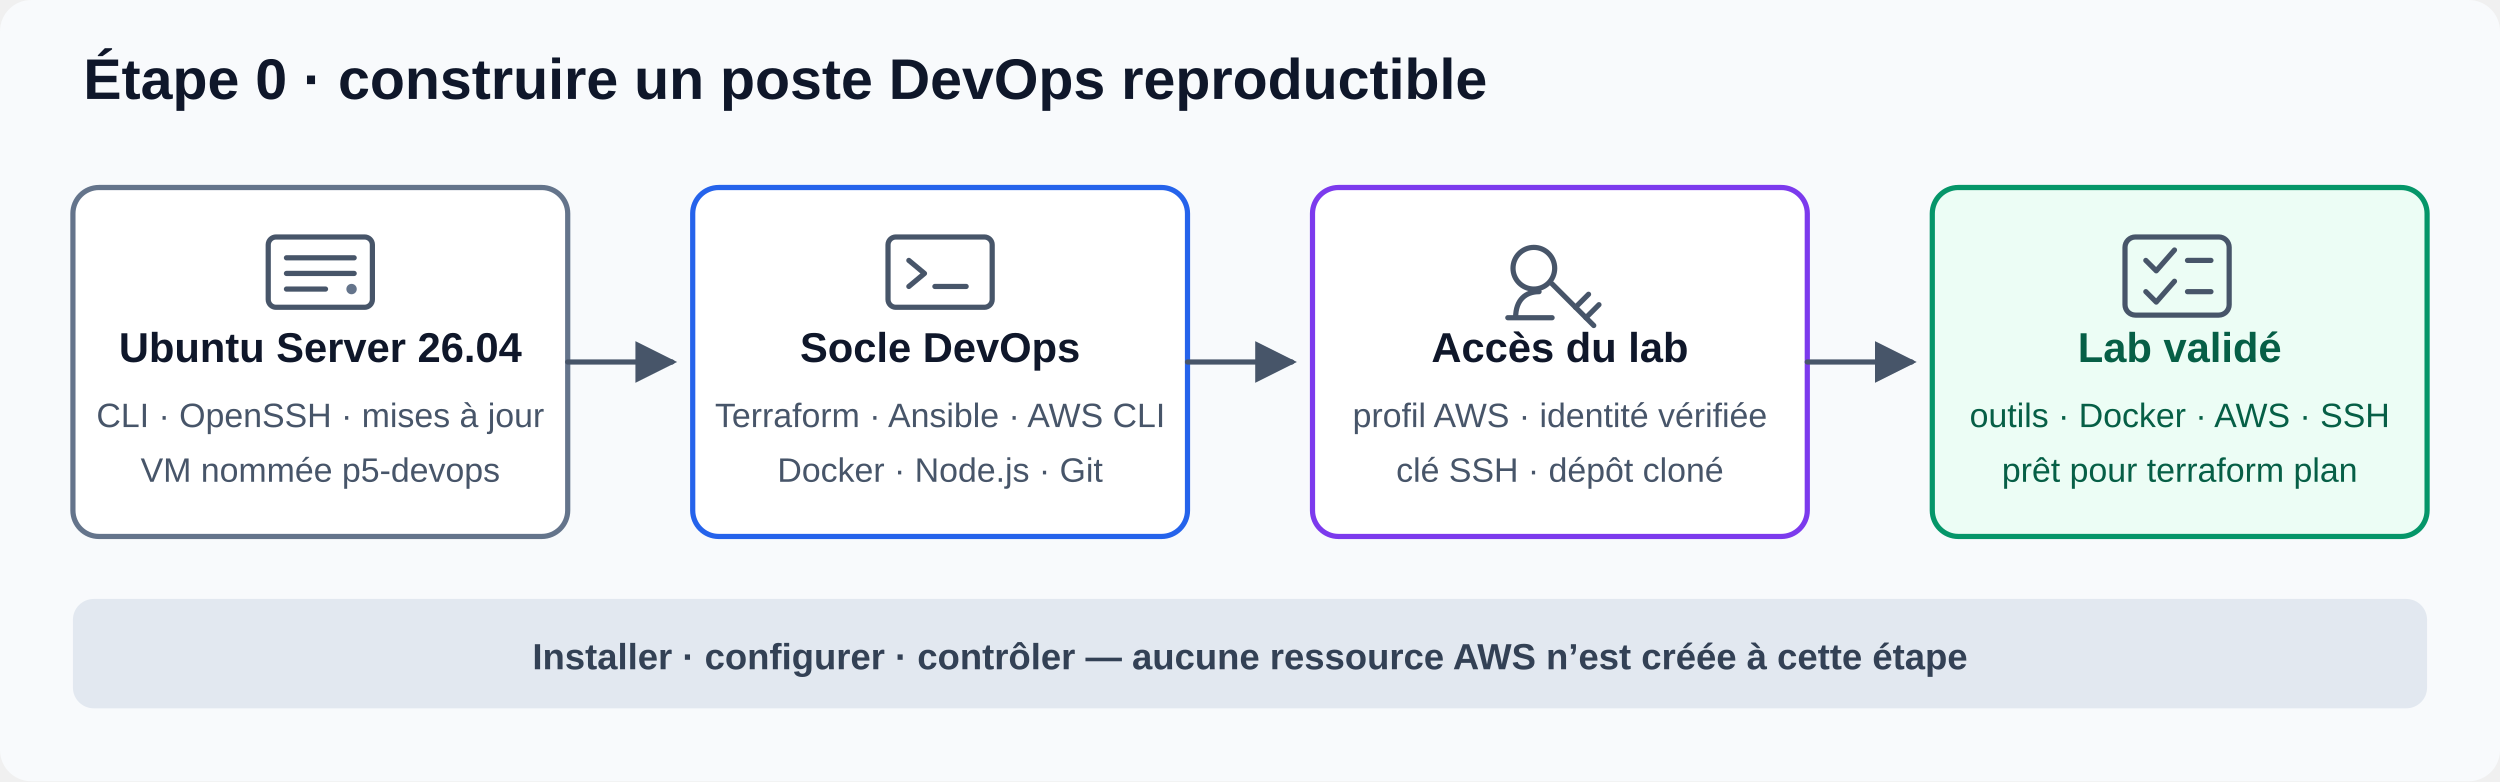
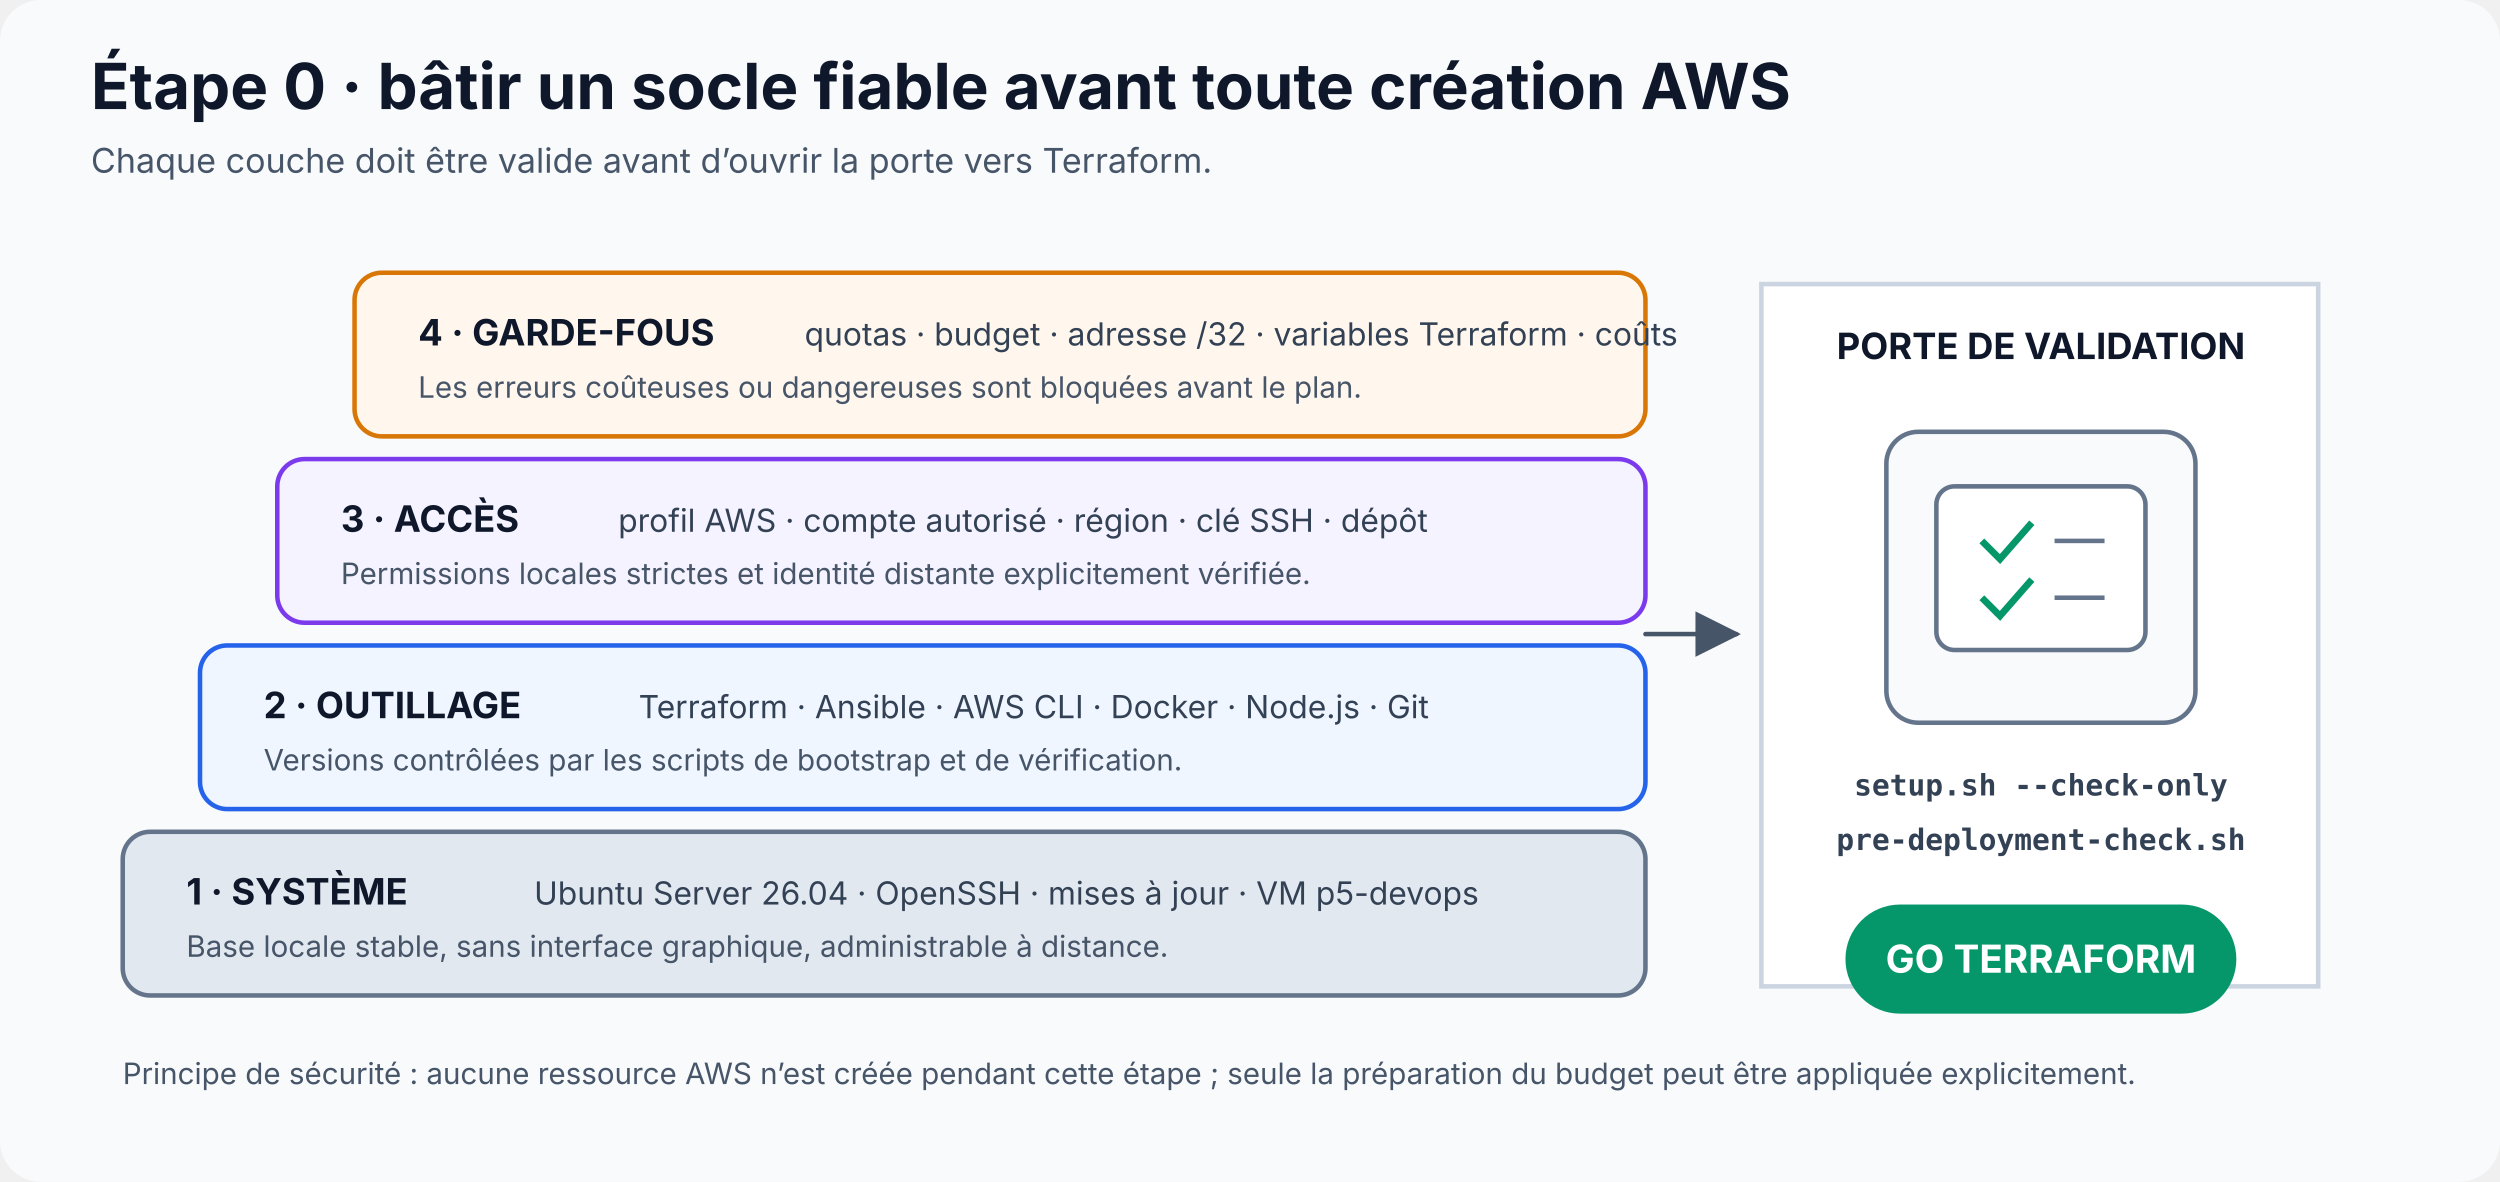
- <svg xmlns="http://www.w3.org/2000/svg" width="960" height="300" viewBox="0 0 960 300" role="img" aria-labelledby="title desc">
+ <svg xmlns="http://www.w3.org/2000/svg" width="1100" height="520" viewBox="0 0 1100 520" role="img" aria-labelledby="title desc">
  <defs>
-     <marker id="arrow" markerWidth="8" markerHeight="8" refX="7" refY="4" orient="auto">
-       <path d="M0 0L8 4L0 8Z" fill="#475569" />
+     <marker id="arrow" markerWidth="10" markerHeight="10" refX="9" refY="5" orient="auto">
+       <path d="M0 0L10 5L0 10Z" fill="#475569" />
    </marker>
    <style>
-     .title{font:700 22px Arial,sans-serif;fill:#0f172a}.card-title{font:700 16px Arial,sans-serif;fill:#0f172a}.label{font:13px Arial,sans-serif;fill:#475569}.ok-title{font:700 16px Arial,sans-serif;fill:#065f46}.ok-label{font:13px Arial,sans-serif;fill:#065f46}.line{fill:none;stroke:#475569;stroke-width:2;stroke-linecap:round;stroke-linejoin:round}
-   </style>
+   .title{font:700 28px Inter,Arial,sans-serif;fill:#0f172a}
+   .subtitle{font:15px Inter,Arial,sans-serif;fill:#475569}
+   .section{font:700 16px Inter,Arial,sans-serif;fill:#0f172a}
+   .label{font:14px Inter,Arial,sans-serif;fill:#334155}
+   .small{font:13px Inter,Arial,sans-serif;fill:#475569}
+   .tiny{font:12px Inter,Arial,sans-serif;fill:#64748b}
+   .mono{font:600 13px ui-monospace,SFMono-Regular,Consolas,monospace;fill:#334155}
+   .line{fill:none;stroke:#475569;stroke-width:2;stroke-linecap:round;stroke-linejoin:round}
+   .soft{fill:#f8fafc;stroke:#cbd5e1;stroke-width:1.5}
+   .panel{fill:#fff;stroke:#cbd5e1;stroke-width:1.5}
+ </style>
  </defs>
-   <rect width="960" height="300" rx="12" fill="#f8fafc" />
-   <text x="32" y="38" class="title">Étape 0 · construire un poste DevOps reproductible</text>
-   <g text-anchor="middle">
-     <rect x="28" y="72" width="190" height="134" rx="10" fill="#fff" stroke="#64748b" stroke-width="2" />
-     <g transform="translate(103 91)" class="line">
-       <rect x="0" y="0" width="40" height="27" rx="3" />
-       <line x1="7" y1="8" x2="33" y2="8" />
-       <line x1="7" y1="14" x2="33" y2="14" />
-       <line x1="7" y1="20" x2="22" y2="20" />
-       <circle cx="32" cy="20" r="2" fill="#64748b" stroke="none" />
-     </g>
-     <text x="123" y="139" class="card-title">Ubuntu Server 26.04</text>
-     <text x="123" y="164" class="label">CLI · OpenSSH · mises à jour</text>
-     <text x="123" y="185" class="label">VM nommée p5-devops</text>
-     <rect x="266" y="72" width="190" height="134" rx="10" fill="#fff" stroke="#2563eb" stroke-width="2" />
-     <g transform="translate(341 91)" class="line" stroke="#2563eb">
-       <rect x="0" y="0" width="40" height="27" rx="3" />
-       <path d="M8 9l6 5-6 5M18 19h12" />
-     </g>
-     <text x="361" y="139" class="card-title">Socle DevOps</text>
-     <text x="361" y="164" class="label">Terraform · Ansible · AWS CLI</text>
-     <text x="361" y="185" class="label">Docker · Node.js · Git</text>
-     <rect x="504" y="72" width="190" height="134" rx="10" fill="#fff" stroke="#7c3aed" stroke-width="2" />
-     <g transform="translate(578 91)" class="line" stroke="#7c3aed">
-       <circle cx="11" cy="12" r="8" />
-       <line x1="18" y1="18" x2="34" y2="34" />
-       <line x1="27" y1="27" x2="32" y2="22" />
-       <line x1="31" y1="31" x2="36" y2="26" />
-       <path d="M1 31h17M4 31c0-7 4-10 9-10" />
-     </g>
-     <text x="599" y="139" class="card-title">Accès du lab</text>
-     <text x="599" y="164" class="label">profil AWS · identité vérifiée</text>
-     <text x="599" y="185" class="label">clé SSH · dépôt cloné</text>
-     <rect x="742" y="72" width="190" height="134" rx="10" fill="#ecfdf5" stroke="#059669" stroke-width="2" />
-     <g transform="translate(816 91)" class="line" stroke="#059669">
-       <rect x="0" y="0" width="40" height="30" rx="4" />
-       <path d="M8 9l4 4 7-8M8 21l4 4 7-8" />
-       <line x1="24" y1="9" x2="33" y2="9" />
-       <line x1="24" y1="21" x2="33" y2="21" />
-     </g>
-     <text x="837" y="139" class="ok-title">Lab validé</text>
-     <text x="837" y="164" class="ok-label">outils · Docker · AWS · SSH</text>
-     <text x="837" y="185" class="ok-label">prêt pour terraform plan</text>
+   <rect width="1100" height="520" rx="18" fill="#f8fafc" />
+   <text x="40" y="48" class="title">Étape 0 · bâtir un socle fiable avant toute création AWS</text>
+   <text x="40" y="76" class="subtitle">Chaque couche doit être valide avant d’ouvrir la porte vers Terraform.</text>
+   <g>
+     <rect x="54" y="366" width="670" height="72" rx="12" fill="#e2e8f0" stroke="#64748b" stroke-width="2" />
+     <text x="82" y="398" class="section">1 · SYSTÈME</text>
+     <text x="235" y="398" class="label">Ubuntu Server 26.04 · OpenSSH · mises à jour · VM p5-devops</text>
+     <text x="82" y="421" class="small">Base locale stable, sans interface graphique, administrable à distance.</text>
+     <rect x="88" y="284" width="636" height="72" rx="12" fill="#eff6ff" stroke="#2563eb" stroke-width="2" />
+     <text x="116" y="316" class="section">2 · OUTILLAGE</text>
+     <text x="281" y="316" class="label">Terraform · Ansible · AWS CLI · Docker · Node.js · Git</text>
+     <text x="116" y="339" class="small">Versions contrôlées par les scripts de bootstrap et de vérification.</text>
+     <rect x="122" y="202" width="602" height="72" rx="12" fill="#f5f3ff" stroke="#7c3aed" stroke-width="2" />
+     <text x="150" y="234" class="section">3 · ACCÈS</text>
+     <text x="272" y="234" class="label">profil AWS · compte autorisé · région · clé SSH · dépôt</text>
+     <text x="150" y="257" class="small">Permissions locales strictes et identité distante explicitement vérifiée.</text>
+     <rect x="156" y="120" width="568" height="72" rx="12" fill="#fff7ed" stroke="#d97706" stroke-width="2" />
+     <text x="184" y="152" class="section">4 · GARDE-FOUS</text>
+     <text x="354" y="152" class="label">quotas · budget · adresse /32 · variables Terraform · coûts</text>
+     <text x="184" y="175" class="small">Les erreurs coûteuses ou dangereuses sont bloquées avant le plan.</text>
  </g>
-   <g class="line" marker-end="url(#arrow)">
-     <line x1="218" y1="139" x2="258" y2="139" />
-     <line x1="456" y1="139" x2="496" y2="139" />
-     <line x1="694" y1="139" x2="734" y2="139" />
+   <path d="M775 125h245v309H775Z" fill="#fff" stroke="#cbd5e1" stroke-width="2" />
+   <text x="898" y="158" text-anchor="middle" class="section">PORTE DE VALIDATION</text>
+   <g transform="translate(830 190)">
+     <rect x="0" y="0" width="136" height="128" rx="14" fill="#f8fafc" stroke="#64748b" stroke-width="2" />
+     <rect x="22" y="24" width="92" height="72" rx="8" fill="#fff" stroke="#64748b" stroke-width="2" />
+     <path d="M42 48l8 8 14-16M42 73l8 8 14-16" fill="none" stroke="#059669" stroke-width="3" />
+     <line x1="74" y1="48" x2="96" y2="48" stroke="#64748b" stroke-width="2" />
+     <line x1="74" y1="73" x2="96" y2="73" stroke="#64748b" stroke-width="2" />
  </g>
-   <rect x="28" y="230" width="904" height="42" rx="8" fill="#e2e8f0" />
-   <text x="480" y="257" text-anchor="middle" font-family="Arial,sans-serif" font-size="14" font-weight="700" fill="#334155">Installer · configurer · contrôler — aucune ressource AWS n’est créée à cette étape</text>
+   <text x="898" y="350" text-anchor="middle" class="mono">setup.sh --check-only</text>
+   <text x="898" y="374" text-anchor="middle" class="mono">pre-deployment-check.sh</text>
+   <rect x="812" y="398" width="172" height="48" rx="24" fill="#059669" />
+   <text x="898" y="428" text-anchor="middle" font-family="Inter,Arial" font-size="17" font-weight="700" fill="#fff">GO TERRAFORM</text>
+   <path d="M724 279H764" class="line" marker-end="url(#arrow)" />
+   <text x="54" y="477" class="small">Principe de sécurité : aucune ressource AWS n’est créée pendant cette étape ; seule la préparation du budget peut être appliquée explicitement.</text>
</svg>
